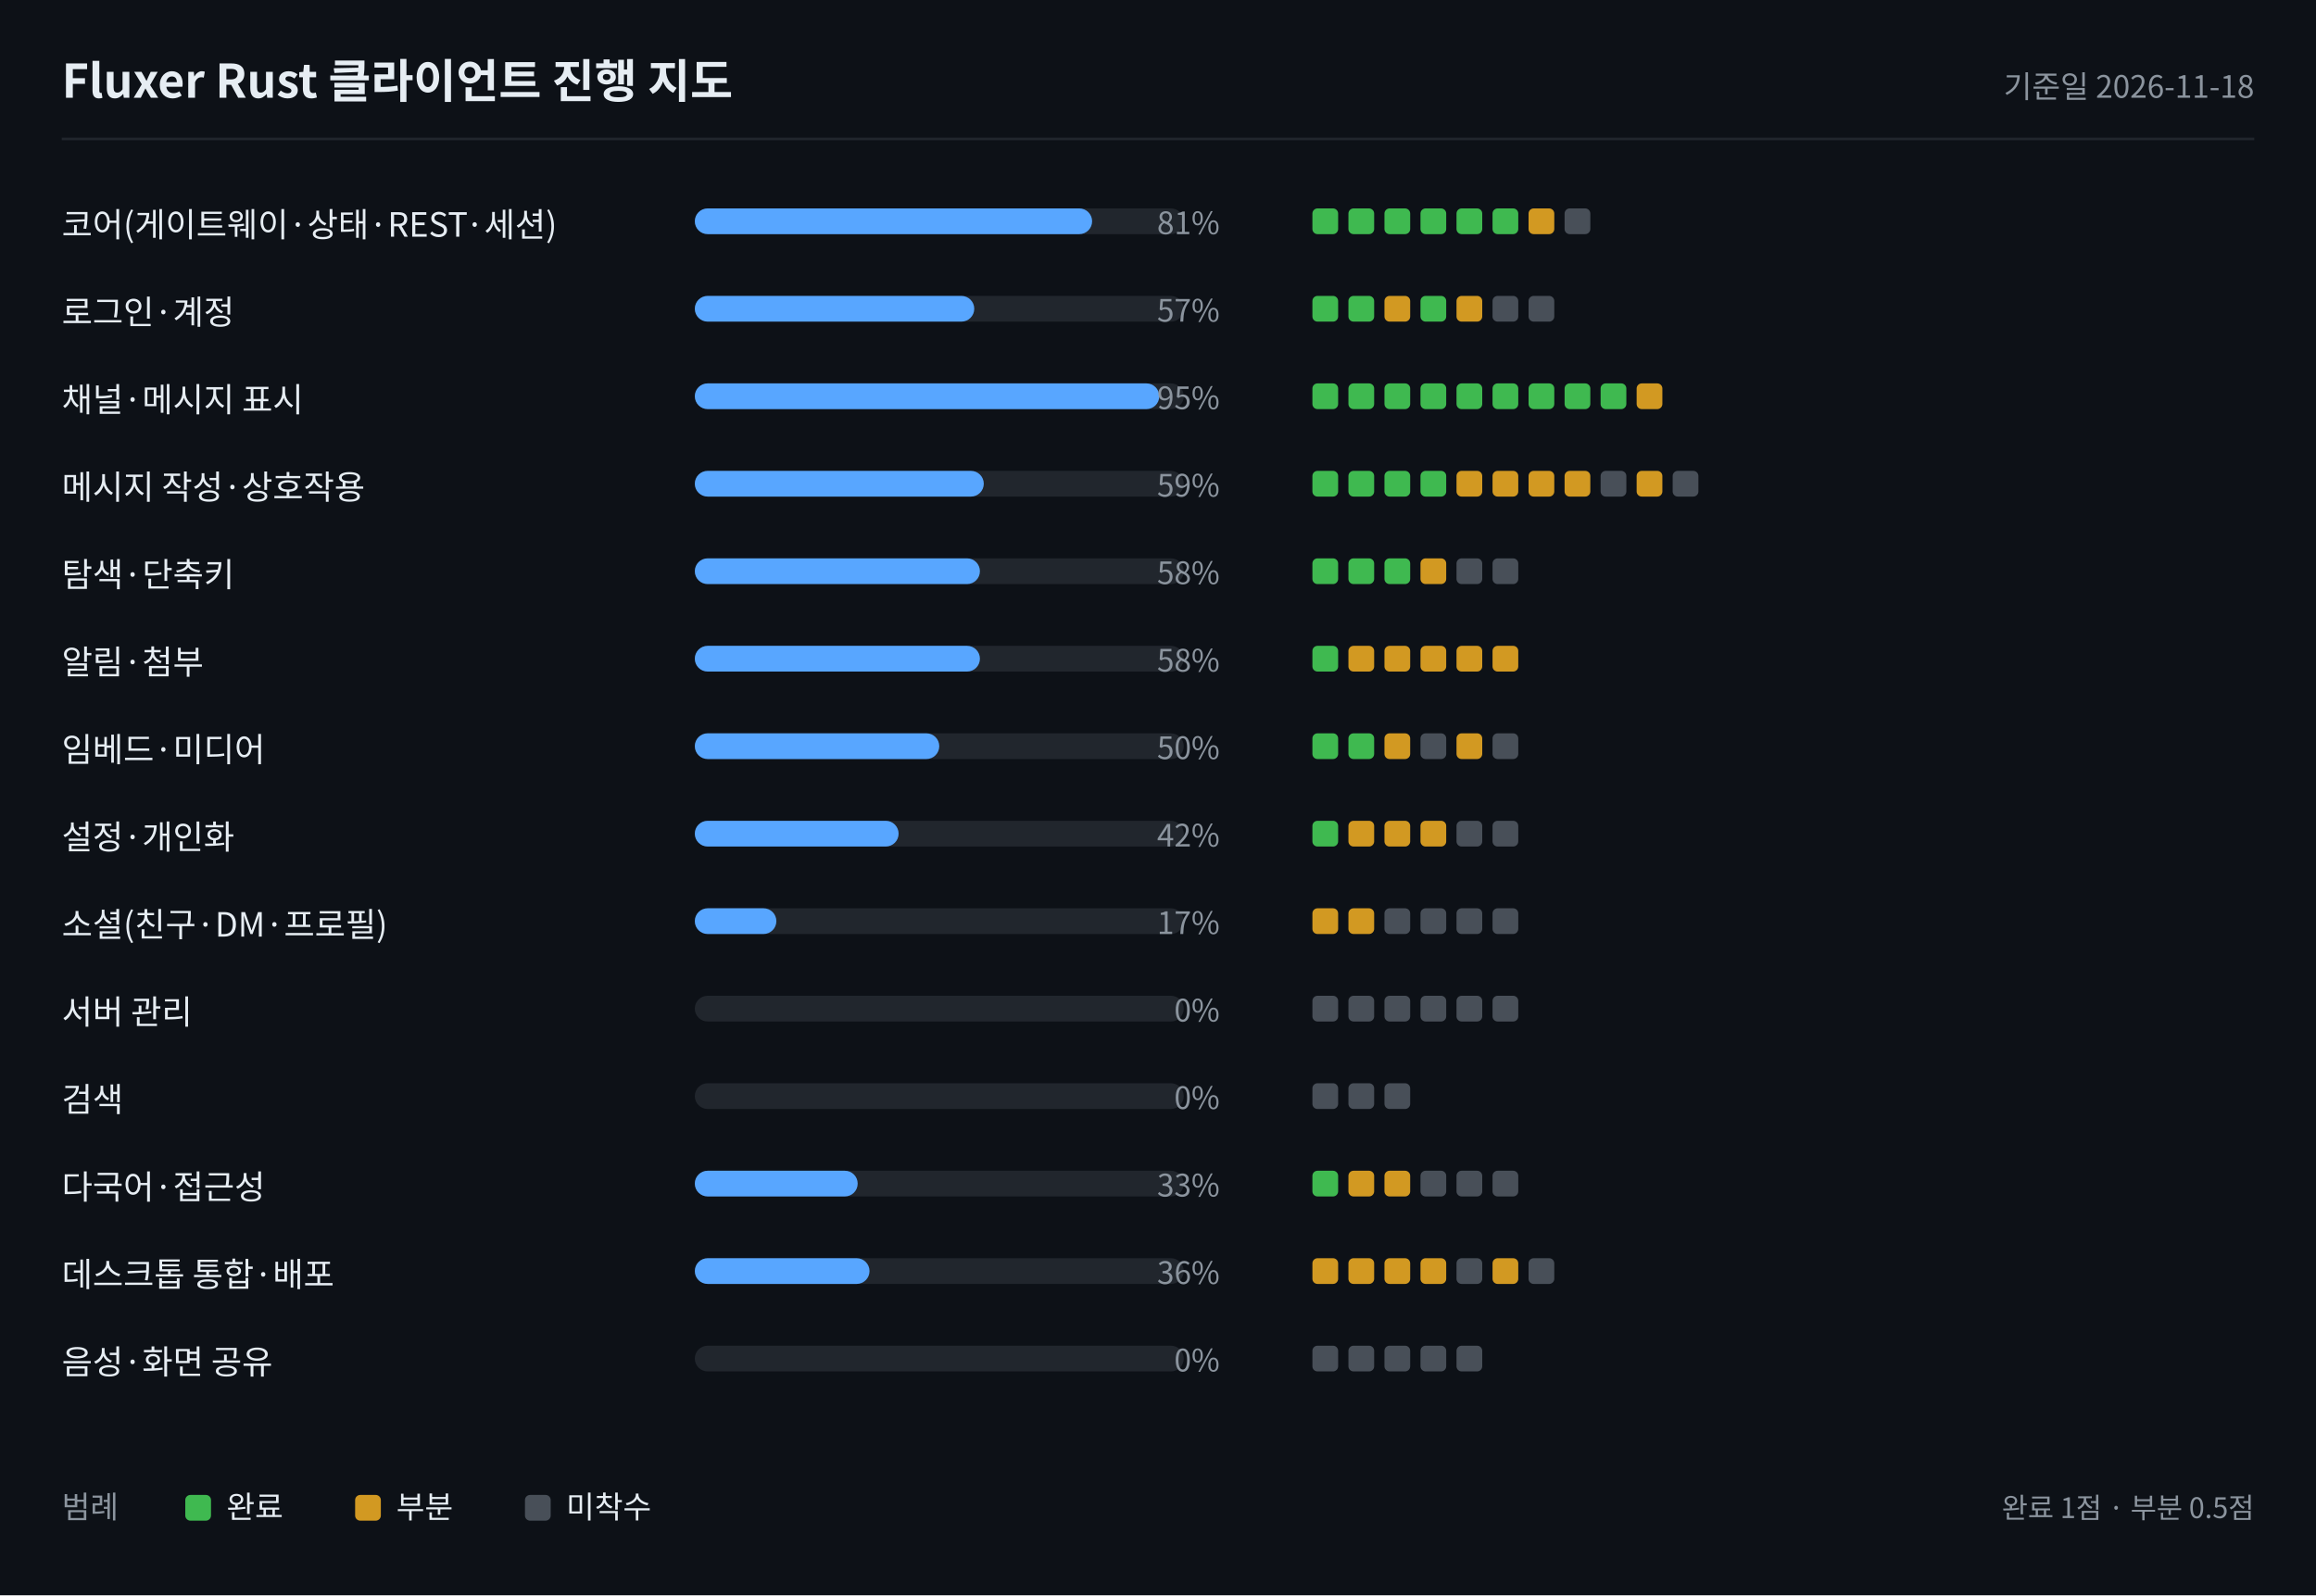
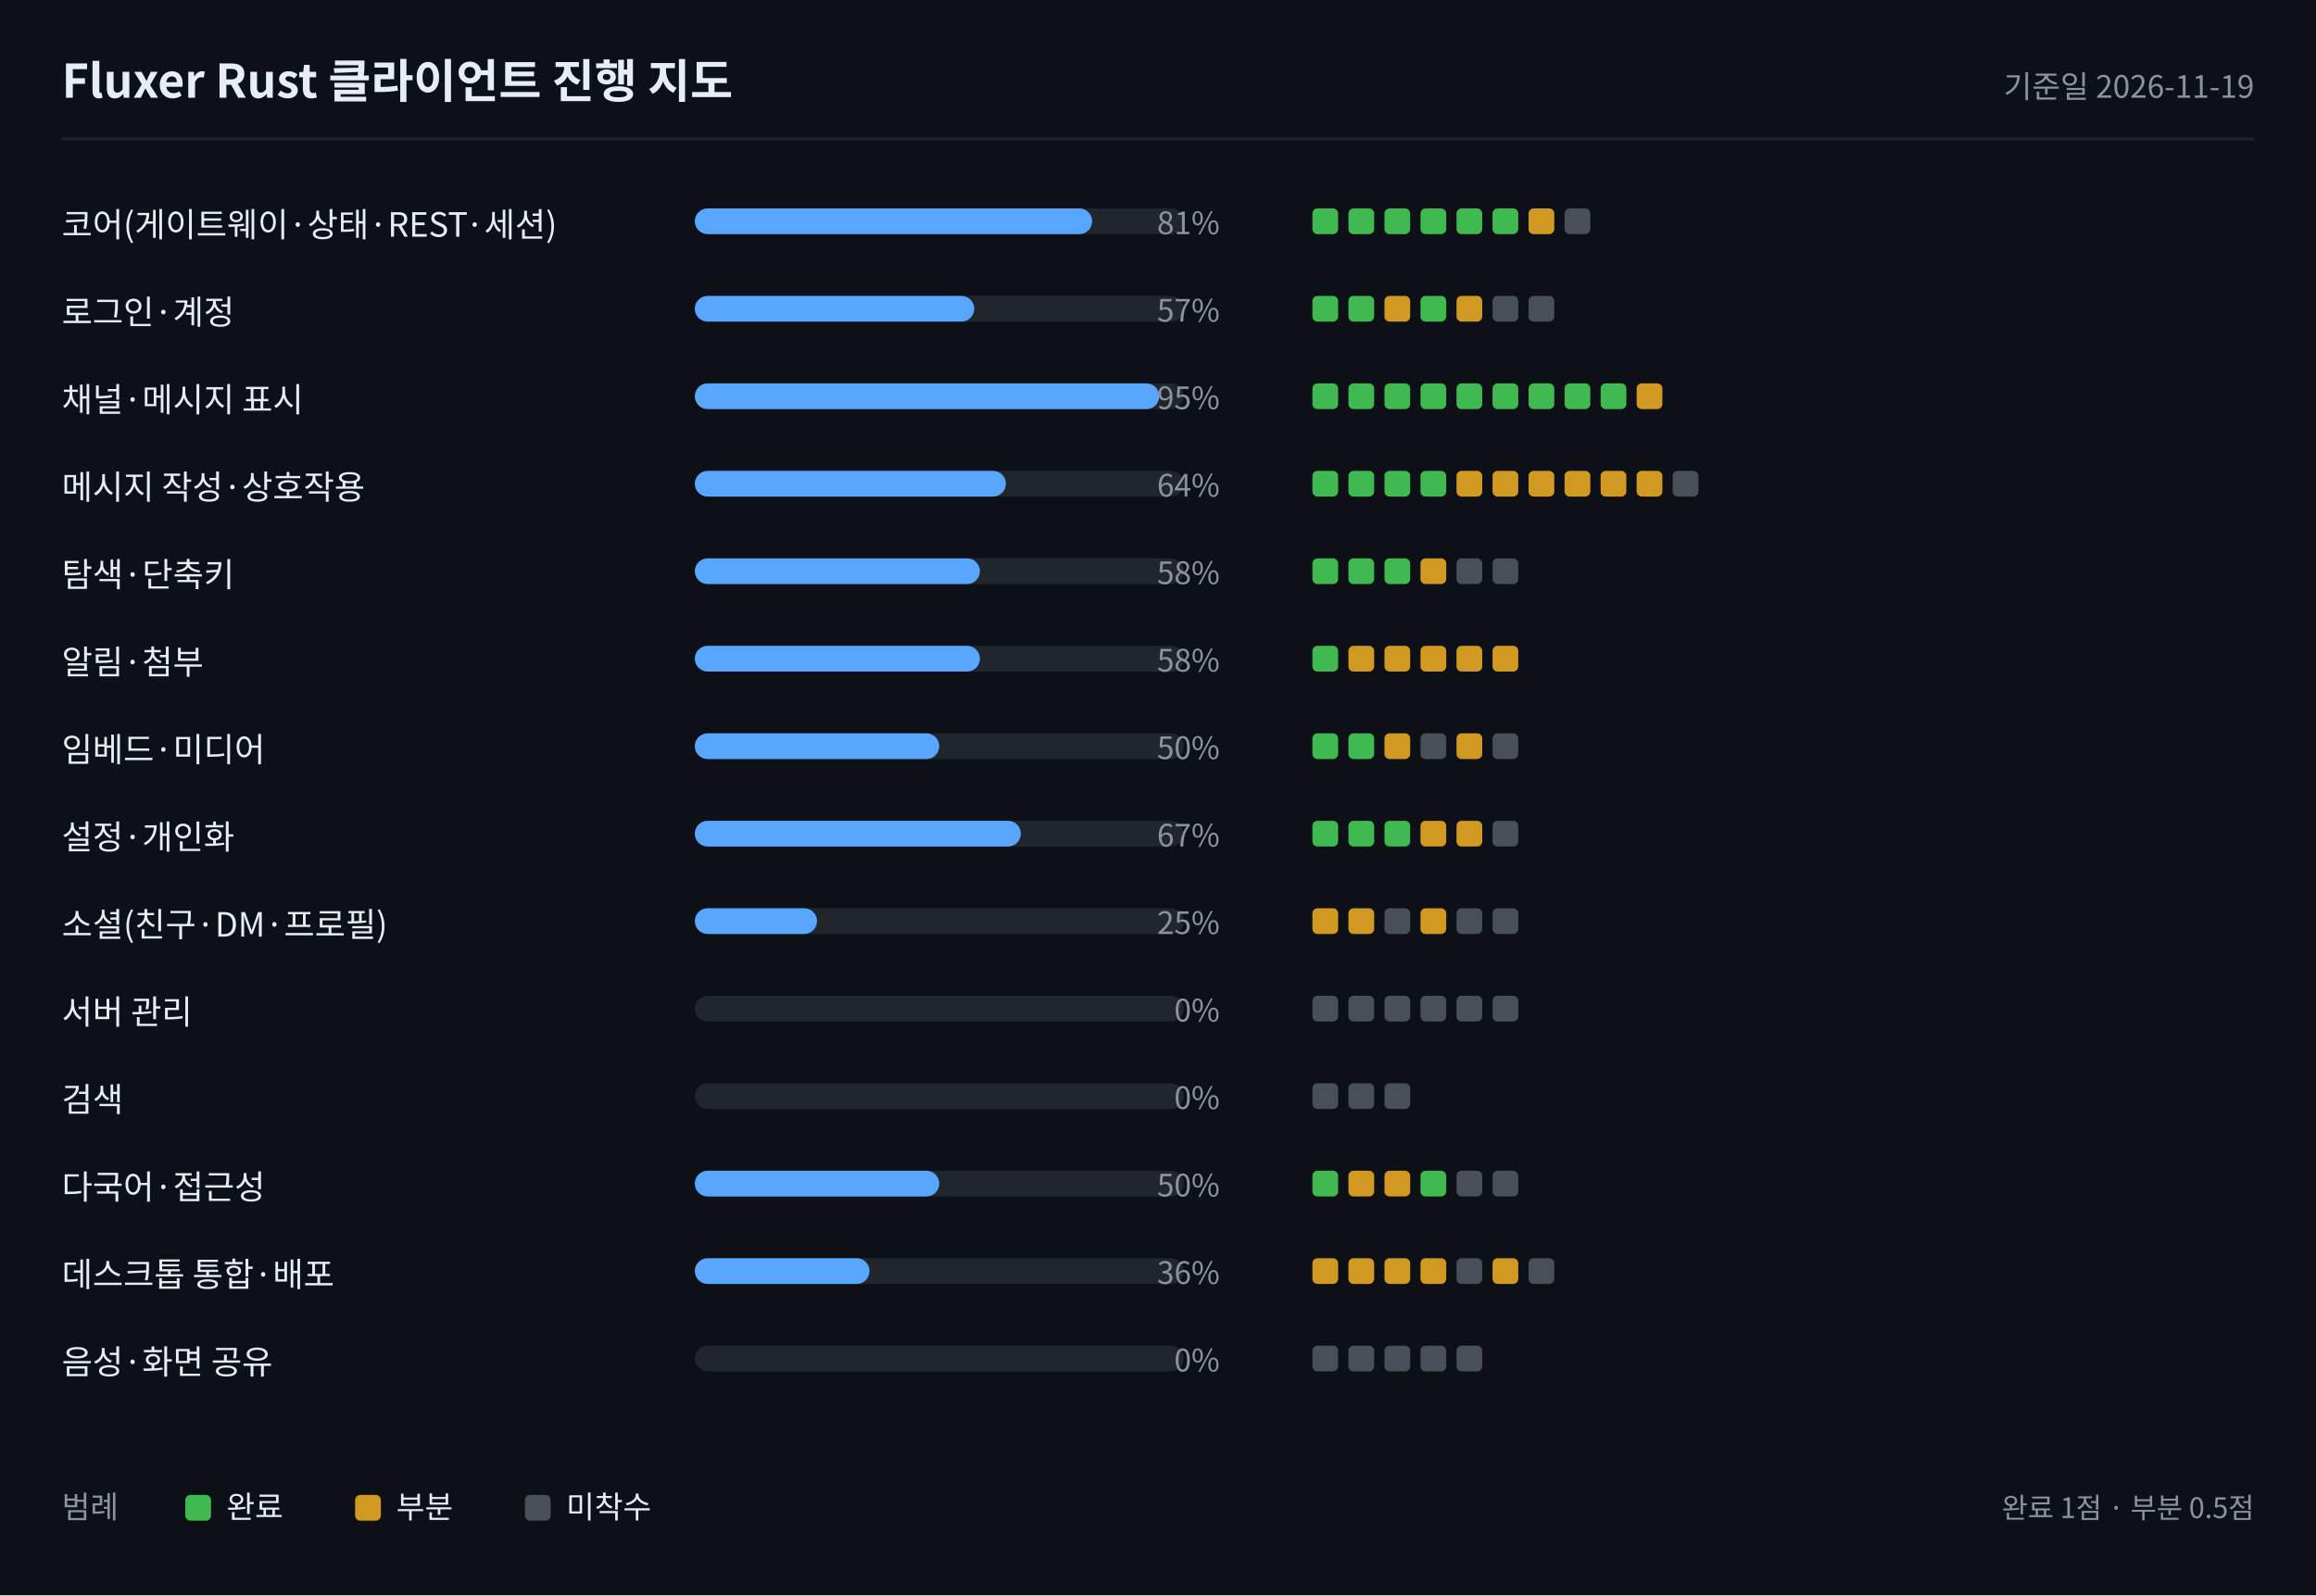
<svg xmlns="http://www.w3.org/2000/svg" width="900" height="620" viewBox="0 0 900 620" role="img" aria-label="Fluxer Rust 클라이언트 진행 지도">
  <rect width="900" height="620" fill="#0d1117" />
  <text x="24" y="38" fill="#e6edf3" font-family="Segoe UI, Malgun Gothic, Apple SD Gothic Neo, Noto Sans KR, Noto Sans CJK KR, sans-serif" font-size="18" font-weight="600">Fluxer Rust 클라이언트 진행 지도</text>
-   <text x="876" y="38" fill="#8b949e" font-family="Segoe UI, Malgun Gothic, Apple SD Gothic Neo, Noto Sans KR, Noto Sans CJK KR, sans-serif" font-size="12" text-anchor="end">기준일 2026-11-18</text>
+   <text x="876" y="38" fill="#8b949e" font-family="Segoe UI, Malgun Gothic, Apple SD Gothic Neo, Noto Sans KR, Noto Sans CJK KR, sans-serif" font-size="12" text-anchor="end">기준일 2026-11-19</text>
  <line x1="24" y1="54" x2="876" y2="54" stroke="#21262d" stroke-width="1" />
  <text x="24" y="92.0" fill="#e6edf3" font-family="Segoe UI, Malgun Gothic, Apple SD Gothic Neo, Noto Sans KR, Noto Sans CJK KR, sans-serif" font-size="13">코어(게이트웨이·상태·REST·세션)</text>
  <rect x="270" y="81.0" width="190" height="10" rx="5" fill="#21262d" />
  <rect x="270" y="81.0" width="154.4" height="10" rx="5" fill="#58a6ff" />
  <text x="474" y="91.0" fill="#8b949e" font-family="Segoe UI, Malgun Gothic, Apple SD Gothic Neo, Noto Sans KR, Noto Sans CJK KR, sans-serif" font-size="12" text-anchor="end">81%</text>
  <g>
    <rect x="510" y="81.0" width="10" height="10" rx="2" fill="#3fb950" />
  </g>
  <g>
    <rect x="524" y="81.0" width="10" height="10" rx="2" fill="#3fb950" />
  </g>
  <g>
    <rect x="538" y="81.0" width="10" height="10" rx="2" fill="#3fb950" />
  </g>
  <g>
    <rect x="552" y="81.0" width="10" height="10" rx="2" fill="#3fb950" />
  </g>
  <g>
    <rect x="566" y="81.0" width="10" height="10" rx="2" fill="#3fb950" />
  </g>
  <g>
    <rect x="580" y="81.0" width="10" height="10" rx="2" fill="#3fb950" />
  </g>
  <g>
    <rect x="594" y="81.0" width="10" height="10" rx="2" fill="#d29922" />
  </g>
  <g>
    <rect x="608" y="81.0" width="10" height="10" rx="2" fill="#484f58" />
  </g>
  <text x="24" y="126.0" fill="#e6edf3" font-family="Segoe UI, Malgun Gothic, Apple SD Gothic Neo, Noto Sans KR, Noto Sans CJK KR, sans-serif" font-size="13">로그인·계정</text>
  <rect x="270" y="115.0" width="190" height="10" rx="5" fill="#21262d" />
  <rect x="270" y="115.0" width="108.6" height="10" rx="5" fill="#58a6ff" />
  <text x="474" y="125.0" fill="#8b949e" font-family="Segoe UI, Malgun Gothic, Apple SD Gothic Neo, Noto Sans KR, Noto Sans CJK KR, sans-serif" font-size="12" text-anchor="end">57%</text>
  <g>
    <rect x="510" y="115.0" width="10" height="10" rx="2" fill="#3fb950" />
  </g>
  <g>
    <rect x="524" y="115.0" width="10" height="10" rx="2" fill="#3fb950" />
  </g>
  <g>
    <rect x="538" y="115.0" width="10" height="10" rx="2" fill="#d29922" />
  </g>
  <g>
    <rect x="552" y="115.0" width="10" height="10" rx="2" fill="#3fb950" />
  </g>
  <g>
    <rect x="566" y="115.0" width="10" height="10" rx="2" fill="#d29922" />
  </g>
  <g>
    <rect x="580" y="115.0" width="10" height="10" rx="2" fill="#484f58" />
  </g>
  <g>
    <rect x="594" y="115.0" width="10" height="10" rx="2" fill="#484f58" />
  </g>
  <text x="24" y="160.0" fill="#e6edf3" font-family="Segoe UI, Malgun Gothic, Apple SD Gothic Neo, Noto Sans KR, Noto Sans CJK KR, sans-serif" font-size="13">채널·메시지 표시</text>
  <rect x="270" y="149.0" width="190" height="10" rx="5" fill="#21262d" />
  <rect x="270" y="149.0" width="180.5" height="10" rx="5" fill="#58a6ff" />
  <text x="474" y="159.0" fill="#8b949e" font-family="Segoe UI, Malgun Gothic, Apple SD Gothic Neo, Noto Sans KR, Noto Sans CJK KR, sans-serif" font-size="12" text-anchor="end">95%</text>
  <g>
    <rect x="510" y="149.0" width="10" height="10" rx="2" fill="#3fb950" />
  </g>
  <g>
    <rect x="524" y="149.0" width="10" height="10" rx="2" fill="#3fb950" />
  </g>
  <g>
    <rect x="538" y="149.0" width="10" height="10" rx="2" fill="#3fb950" />
  </g>
  <g>
    <rect x="552" y="149.0" width="10" height="10" rx="2" fill="#3fb950" />
  </g>
  <g>
    <rect x="566" y="149.0" width="10" height="10" rx="2" fill="#3fb950" />
  </g>
  <g>
    <rect x="580" y="149.0" width="10" height="10" rx="2" fill="#3fb950" />
  </g>
  <g>
    <rect x="594" y="149.0" width="10" height="10" rx="2" fill="#3fb950" />
  </g>
  <g>
    <rect x="608" y="149.0" width="10" height="10" rx="2" fill="#3fb950" />
  </g>
  <g>
    <rect x="622" y="149.0" width="10" height="10" rx="2" fill="#3fb950" />
  </g>
  <g>
    <rect x="636" y="149.0" width="10" height="10" rx="2" fill="#d29922" />
  </g>
  <text x="24" y="194.0" fill="#e6edf3" font-family="Segoe UI, Malgun Gothic, Apple SD Gothic Neo, Noto Sans KR, Noto Sans CJK KR, sans-serif" font-size="13">메시지 작성·상호작용</text>
  <rect x="270" y="183.0" width="190" height="10" rx="5" fill="#21262d" />
-   <rect x="270" y="183.0" width="112.3" height="10" rx="5" fill="#58a6ff" />
-   <text x="474" y="193.0" fill="#8b949e" font-family="Segoe UI, Malgun Gothic, Apple SD Gothic Neo, Noto Sans KR, Noto Sans CJK KR, sans-serif" font-size="12" text-anchor="end">59%</text>
+   <rect x="270" y="183.0" width="120.9" height="10" rx="5" fill="#58a6ff" />
+   <text x="474" y="193.0" fill="#8b949e" font-family="Segoe UI, Malgun Gothic, Apple SD Gothic Neo, Noto Sans KR, Noto Sans CJK KR, sans-serif" font-size="12" text-anchor="end">64%</text>
  <g>
    <rect x="510" y="183.0" width="10" height="10" rx="2" fill="#3fb950" />
  </g>
  <g>
    <rect x="524" y="183.0" width="10" height="10" rx="2" fill="#3fb950" />
  </g>
  <g>
    <rect x="538" y="183.0" width="10" height="10" rx="2" fill="#3fb950" />
  </g>
  <g>
    <rect x="552" y="183.0" width="10" height="10" rx="2" fill="#3fb950" />
  </g>
  <g>
    <rect x="566" y="183.0" width="10" height="10" rx="2" fill="#d29922" />
  </g>
  <g>
    <rect x="580" y="183.0" width="10" height="10" rx="2" fill="#d29922" />
  </g>
  <g>
    <rect x="594" y="183.0" width="10" height="10" rx="2" fill="#d29922" />
  </g>
  <g>
    <rect x="608" y="183.0" width="10" height="10" rx="2" fill="#d29922" />
  </g>
  <g>
-     <rect x="622" y="183.0" width="10" height="10" rx="2" fill="#484f58" />
+     <rect x="622" y="183.0" width="10" height="10" rx="2" fill="#d29922" />
  </g>
  <g>
    <rect x="636" y="183.0" width="10" height="10" rx="2" fill="#d29922" />
  </g>
  <g>
    <rect x="650" y="183.0" width="10" height="10" rx="2" fill="#484f58" />
  </g>
  <text x="24" y="228.0" fill="#e6edf3" font-family="Segoe UI, Malgun Gothic, Apple SD Gothic Neo, Noto Sans KR, Noto Sans CJK KR, sans-serif" font-size="13">탐색·단축키</text>
  <rect x="270" y="217.0" width="190" height="10" rx="5" fill="#21262d" />
  <rect x="270" y="217.0" width="110.8" height="10" rx="5" fill="#58a6ff" />
  <text x="474" y="227.0" fill="#8b949e" font-family="Segoe UI, Malgun Gothic, Apple SD Gothic Neo, Noto Sans KR, Noto Sans CJK KR, sans-serif" font-size="12" text-anchor="end">58%</text>
  <g>
    <rect x="510" y="217.0" width="10" height="10" rx="2" fill="#3fb950" />
  </g>
  <g>
    <rect x="524" y="217.0" width="10" height="10" rx="2" fill="#3fb950" />
  </g>
  <g>
    <rect x="538" y="217.0" width="10" height="10" rx="2" fill="#3fb950" />
  </g>
  <g>
    <rect x="552" y="217.0" width="10" height="10" rx="2" fill="#d29922" />
  </g>
  <g>
    <rect x="566" y="217.0" width="10" height="10" rx="2" fill="#484f58" />
  </g>
  <g>
    <rect x="580" y="217.0" width="10" height="10" rx="2" fill="#484f58" />
  </g>
  <text x="24" y="262.0" fill="#e6edf3" font-family="Segoe UI, Malgun Gothic, Apple SD Gothic Neo, Noto Sans KR, Noto Sans CJK KR, sans-serif" font-size="13">알림·첨부</text>
  <rect x="270" y="251.0" width="190" height="10" rx="5" fill="#21262d" />
  <rect x="270" y="251.0" width="110.8" height="10" rx="5" fill="#58a6ff" />
  <text x="474" y="261.0" fill="#8b949e" font-family="Segoe UI, Malgun Gothic, Apple SD Gothic Neo, Noto Sans KR, Noto Sans CJK KR, sans-serif" font-size="12" text-anchor="end">58%</text>
  <g>
    <rect x="510" y="251.0" width="10" height="10" rx="2" fill="#3fb950" />
  </g>
  <g>
    <rect x="524" y="251.0" width="10" height="10" rx="2" fill="#d29922" />
  </g>
  <g>
    <rect x="538" y="251.0" width="10" height="10" rx="2" fill="#d29922" />
  </g>
  <g>
    <rect x="552" y="251.0" width="10" height="10" rx="2" fill="#d29922" />
  </g>
  <g>
    <rect x="566" y="251.0" width="10" height="10" rx="2" fill="#d29922" />
  </g>
  <g>
    <rect x="580" y="251.0" width="10" height="10" rx="2" fill="#d29922" />
  </g>
  <text x="24" y="296.0" fill="#e6edf3" font-family="Segoe UI, Malgun Gothic, Apple SD Gothic Neo, Noto Sans KR, Noto Sans CJK KR, sans-serif" font-size="13">임베드·미디어</text>
  <rect x="270" y="285.0" width="190" height="10" rx="5" fill="#21262d" />
  <rect x="270" y="285.0" width="95.0" height="10" rx="5" fill="#58a6ff" />
  <text x="474" y="295.0" fill="#8b949e" font-family="Segoe UI, Malgun Gothic, Apple SD Gothic Neo, Noto Sans KR, Noto Sans CJK KR, sans-serif" font-size="12" text-anchor="end">50%</text>
  <g>
    <rect x="510" y="285.0" width="10" height="10" rx="2" fill="#3fb950" />
  </g>
  <g>
    <rect x="524" y="285.0" width="10" height="10" rx="2" fill="#3fb950" />
  </g>
  <g>
    <rect x="538" y="285.0" width="10" height="10" rx="2" fill="#d29922" />
  </g>
  <g>
    <rect x="552" y="285.0" width="10" height="10" rx="2" fill="#484f58" />
  </g>
  <g>
    <rect x="566" y="285.0" width="10" height="10" rx="2" fill="#d29922" />
  </g>
  <g>
    <rect x="580" y="285.0" width="10" height="10" rx="2" fill="#484f58" />
  </g>
  <text x="24" y="330.0" fill="#e6edf3" font-family="Segoe UI, Malgun Gothic, Apple SD Gothic Neo, Noto Sans KR, Noto Sans CJK KR, sans-serif" font-size="13">설정·개인화</text>
  <rect x="270" y="319.0" width="190" height="10" rx="5" fill="#21262d" />
-   <rect x="270" y="319.0" width="79.2" height="10" rx="5" fill="#58a6ff" />
-   <text x="474" y="329.0" fill="#8b949e" font-family="Segoe UI, Malgun Gothic, Apple SD Gothic Neo, Noto Sans KR, Noto Sans CJK KR, sans-serif" font-size="12" text-anchor="end">42%</text>
+   <rect x="270" y="319.0" width="126.7" height="10" rx="5" fill="#58a6ff" />
+   <text x="474" y="329.0" fill="#8b949e" font-family="Segoe UI, Malgun Gothic, Apple SD Gothic Neo, Noto Sans KR, Noto Sans CJK KR, sans-serif" font-size="12" text-anchor="end">67%</text>
  <g>
    <rect x="510" y="319.0" width="10" height="10" rx="2" fill="#3fb950" />
  </g>
  <g>
-     <rect x="524" y="319.0" width="10" height="10" rx="2" fill="#d29922" />
-   </g>
-   <g>
-     <rect x="538" y="319.0" width="10" height="10" rx="2" fill="#d29922" />
+     <rect x="524" y="319.0" width="10" height="10" rx="2" fill="#3fb950" />
+   </g>
+   <g>
+     <rect x="538" y="319.0" width="10" height="10" rx="2" fill="#3fb950" />
  </g>
  <g>
    <rect x="552" y="319.0" width="10" height="10" rx="2" fill="#d29922" />
  </g>
  <g>
-     <rect x="566" y="319.0" width="10" height="10" rx="2" fill="#484f58" />
+     <rect x="566" y="319.0" width="10" height="10" rx="2" fill="#d29922" />
  </g>
  <g>
    <rect x="580" y="319.0" width="10" height="10" rx="2" fill="#484f58" />
  </g>
  <text x="24" y="364.0" fill="#e6edf3" font-family="Segoe UI, Malgun Gothic, Apple SD Gothic Neo, Noto Sans KR, Noto Sans CJK KR, sans-serif" font-size="13">소셜(친구·DM·프로필)</text>
  <rect x="270" y="353.0" width="190" height="10" rx="5" fill="#21262d" />
-   <rect x="270" y="353.0" width="31.7" height="10" rx="5" fill="#58a6ff" />
-   <text x="474" y="363.0" fill="#8b949e" font-family="Segoe UI, Malgun Gothic, Apple SD Gothic Neo, Noto Sans KR, Noto Sans CJK KR, sans-serif" font-size="12" text-anchor="end">17%</text>
+   <rect x="270" y="353.0" width="47.5" height="10" rx="5" fill="#58a6ff" />
+   <text x="474" y="363.0" fill="#8b949e" font-family="Segoe UI, Malgun Gothic, Apple SD Gothic Neo, Noto Sans KR, Noto Sans CJK KR, sans-serif" font-size="12" text-anchor="end">25%</text>
  <g>
    <rect x="510" y="353.0" width="10" height="10" rx="2" fill="#d29922" />
  </g>
  <g>
    <rect x="524" y="353.0" width="10" height="10" rx="2" fill="#d29922" />
  </g>
  <g>
    <rect x="538" y="353.0" width="10" height="10" rx="2" fill="#484f58" />
  </g>
  <g>
-     <rect x="552" y="353.0" width="10" height="10" rx="2" fill="#484f58" />
+     <rect x="552" y="353.0" width="10" height="10" rx="2" fill="#d29922" />
  </g>
  <g>
    <rect x="566" y="353.0" width="10" height="10" rx="2" fill="#484f58" />
  </g>
  <g>
    <rect x="580" y="353.0" width="10" height="10" rx="2" fill="#484f58" />
  </g>
  <text x="24" y="398.0" fill="#e6edf3" font-family="Segoe UI, Malgun Gothic, Apple SD Gothic Neo, Noto Sans KR, Noto Sans CJK KR, sans-serif" font-size="13">서버 관리</text>
  <rect x="270" y="387.0" width="190" height="10" rx="5" fill="#21262d" />
  <text x="474" y="397.0" fill="#8b949e" font-family="Segoe UI, Malgun Gothic, Apple SD Gothic Neo, Noto Sans KR, Noto Sans CJK KR, sans-serif" font-size="12" text-anchor="end">0%</text>
  <g>
    <rect x="510" y="387.0" width="10" height="10" rx="2" fill="#484f58" />
  </g>
  <g>
    <rect x="524" y="387.0" width="10" height="10" rx="2" fill="#484f58" />
  </g>
  <g>
    <rect x="538" y="387.0" width="10" height="10" rx="2" fill="#484f58" />
  </g>
  <g>
    <rect x="552" y="387.0" width="10" height="10" rx="2" fill="#484f58" />
  </g>
  <g>
    <rect x="566" y="387.0" width="10" height="10" rx="2" fill="#484f58" />
  </g>
  <g>
    <rect x="580" y="387.0" width="10" height="10" rx="2" fill="#484f58" />
  </g>
  <text x="24" y="432.0" fill="#e6edf3" font-family="Segoe UI, Malgun Gothic, Apple SD Gothic Neo, Noto Sans KR, Noto Sans CJK KR, sans-serif" font-size="13">검색</text>
  <rect x="270" y="421.0" width="190" height="10" rx="5" fill="#21262d" />
  <text x="474" y="431.0" fill="#8b949e" font-family="Segoe UI, Malgun Gothic, Apple SD Gothic Neo, Noto Sans KR, Noto Sans CJK KR, sans-serif" font-size="12" text-anchor="end">0%</text>
  <g>
    <rect x="510" y="421.0" width="10" height="10" rx="2" fill="#484f58" />
  </g>
  <g>
    <rect x="524" y="421.0" width="10" height="10" rx="2" fill="#484f58" />
  </g>
  <g>
    <rect x="538" y="421.0" width="10" height="10" rx="2" fill="#484f58" />
  </g>
  <text x="24" y="466.0" fill="#e6edf3" font-family="Segoe UI, Malgun Gothic, Apple SD Gothic Neo, Noto Sans KR, Noto Sans CJK KR, sans-serif" font-size="13">다국어·접근성</text>
  <rect x="270" y="455.0" width="190" height="10" rx="5" fill="#21262d" />
-   <rect x="270" y="455.0" width="63.3" height="10" rx="5" fill="#58a6ff" />
-   <text x="474" y="465.0" fill="#8b949e" font-family="Segoe UI, Malgun Gothic, Apple SD Gothic Neo, Noto Sans KR, Noto Sans CJK KR, sans-serif" font-size="12" text-anchor="end">33%</text>
+   <rect x="270" y="455.0" width="95.0" height="10" rx="5" fill="#58a6ff" />
+   <text x="474" y="465.0" fill="#8b949e" font-family="Segoe UI, Malgun Gothic, Apple SD Gothic Neo, Noto Sans KR, Noto Sans CJK KR, sans-serif" font-size="12" text-anchor="end">50%</text>
  <g>
    <rect x="510" y="455.0" width="10" height="10" rx="2" fill="#3fb950" />
  </g>
  <g>
    <rect x="524" y="455.0" width="10" height="10" rx="2" fill="#d29922" />
  </g>
  <g>
    <rect x="538" y="455.0" width="10" height="10" rx="2" fill="#d29922" />
  </g>
  <g>
-     <rect x="552" y="455.0" width="10" height="10" rx="2" fill="#484f58" />
+     <rect x="552" y="455.0" width="10" height="10" rx="2" fill="#3fb950" />
  </g>
  <g>
    <rect x="566" y="455.0" width="10" height="10" rx="2" fill="#484f58" />
  </g>
  <g>
    <rect x="580" y="455.0" width="10" height="10" rx="2" fill="#484f58" />
  </g>
  <text x="24" y="500.0" fill="#e6edf3" font-family="Segoe UI, Malgun Gothic, Apple SD Gothic Neo, Noto Sans KR, Noto Sans CJK KR, sans-serif" font-size="13">데스크톱 통합·배포</text>
  <rect x="270" y="489.0" width="190" height="10" rx="5" fill="#21262d" />
  <rect x="270" y="489.0" width="67.9" height="10" rx="5" fill="#58a6ff" />
  <text x="474" y="499.0" fill="#8b949e" font-family="Segoe UI, Malgun Gothic, Apple SD Gothic Neo, Noto Sans KR, Noto Sans CJK KR, sans-serif" font-size="12" text-anchor="end">36%</text>
  <g>
    <rect x="510" y="489.0" width="10" height="10" rx="2" fill="#d29922" />
  </g>
  <g>
    <rect x="524" y="489.0" width="10" height="10" rx="2" fill="#d29922" />
  </g>
  <g>
    <rect x="538" y="489.0" width="10" height="10" rx="2" fill="#d29922" />
  </g>
  <g>
    <rect x="552" y="489.0" width="10" height="10" rx="2" fill="#d29922" />
  </g>
  <g>
    <rect x="566" y="489.0" width="10" height="10" rx="2" fill="#484f58" />
  </g>
  <g>
    <rect x="580" y="489.0" width="10" height="10" rx="2" fill="#d29922" />
  </g>
  <g>
    <rect x="594" y="489.0" width="10" height="10" rx="2" fill="#484f58" />
  </g>
  <text x="24" y="534.0" fill="#e6edf3" font-family="Segoe UI, Malgun Gothic, Apple SD Gothic Neo, Noto Sans KR, Noto Sans CJK KR, sans-serif" font-size="13">음성·화면 공유</text>
  <rect x="270" y="523.0" width="190" height="10" rx="5" fill="#21262d" />
  <text x="474" y="533.0" fill="#8b949e" font-family="Segoe UI, Malgun Gothic, Apple SD Gothic Neo, Noto Sans KR, Noto Sans CJK KR, sans-serif" font-size="12" text-anchor="end">0%</text>
  <g>
    <rect x="510" y="523.0" width="10" height="10" rx="2" fill="#484f58" />
  </g>
  <g>
    <rect x="524" y="523.0" width="10" height="10" rx="2" fill="#484f58" />
  </g>
  <g>
    <rect x="538" y="523.0" width="10" height="10" rx="2" fill="#484f58" />
  </g>
  <g>
    <rect x="552" y="523.0" width="10" height="10" rx="2" fill="#484f58" />
  </g>
  <g>
    <rect x="566" y="523.0" width="10" height="10" rx="2" fill="#484f58" />
  </g>
  <text x="24" y="590.0" fill="#8b949e" font-family="Segoe UI, Malgun Gothic, Apple SD Gothic Neo, Noto Sans KR, Noto Sans CJK KR, sans-serif" font-size="12">범례</text>
  <rect x="72" y="581.0" width="10" height="10" rx="2" fill="#3fb950" />
  <text x="88" y="590.0" fill="#e6edf3" font-family="Segoe UI, Malgun Gothic, Apple SD Gothic Neo, Noto Sans KR, Noto Sans CJK KR, sans-serif" font-size="12">완료</text>
  <rect x="138" y="581.0" width="10" height="10" rx="2" fill="#d29922" />
  <text x="154" y="590.0" fill="#e6edf3" font-family="Segoe UI, Malgun Gothic, Apple SD Gothic Neo, Noto Sans KR, Noto Sans CJK KR, sans-serif" font-size="12">부분</text>
  <rect x="204" y="581.0" width="10" height="10" rx="2" fill="#484f58" />
  <text x="220" y="590.0" fill="#e6edf3" font-family="Segoe UI, Malgun Gothic, Apple SD Gothic Neo, Noto Sans KR, Noto Sans CJK KR, sans-serif" font-size="12">미착수</text>
  <text x="876" y="590.0" fill="#8b949e" font-family="Segoe UI, Malgun Gothic, Apple SD Gothic Neo, Noto Sans KR, Noto Sans CJK KR, sans-serif" font-size="11" text-anchor="end">완료 1점 · 부분 0.5점</text>
</svg>
